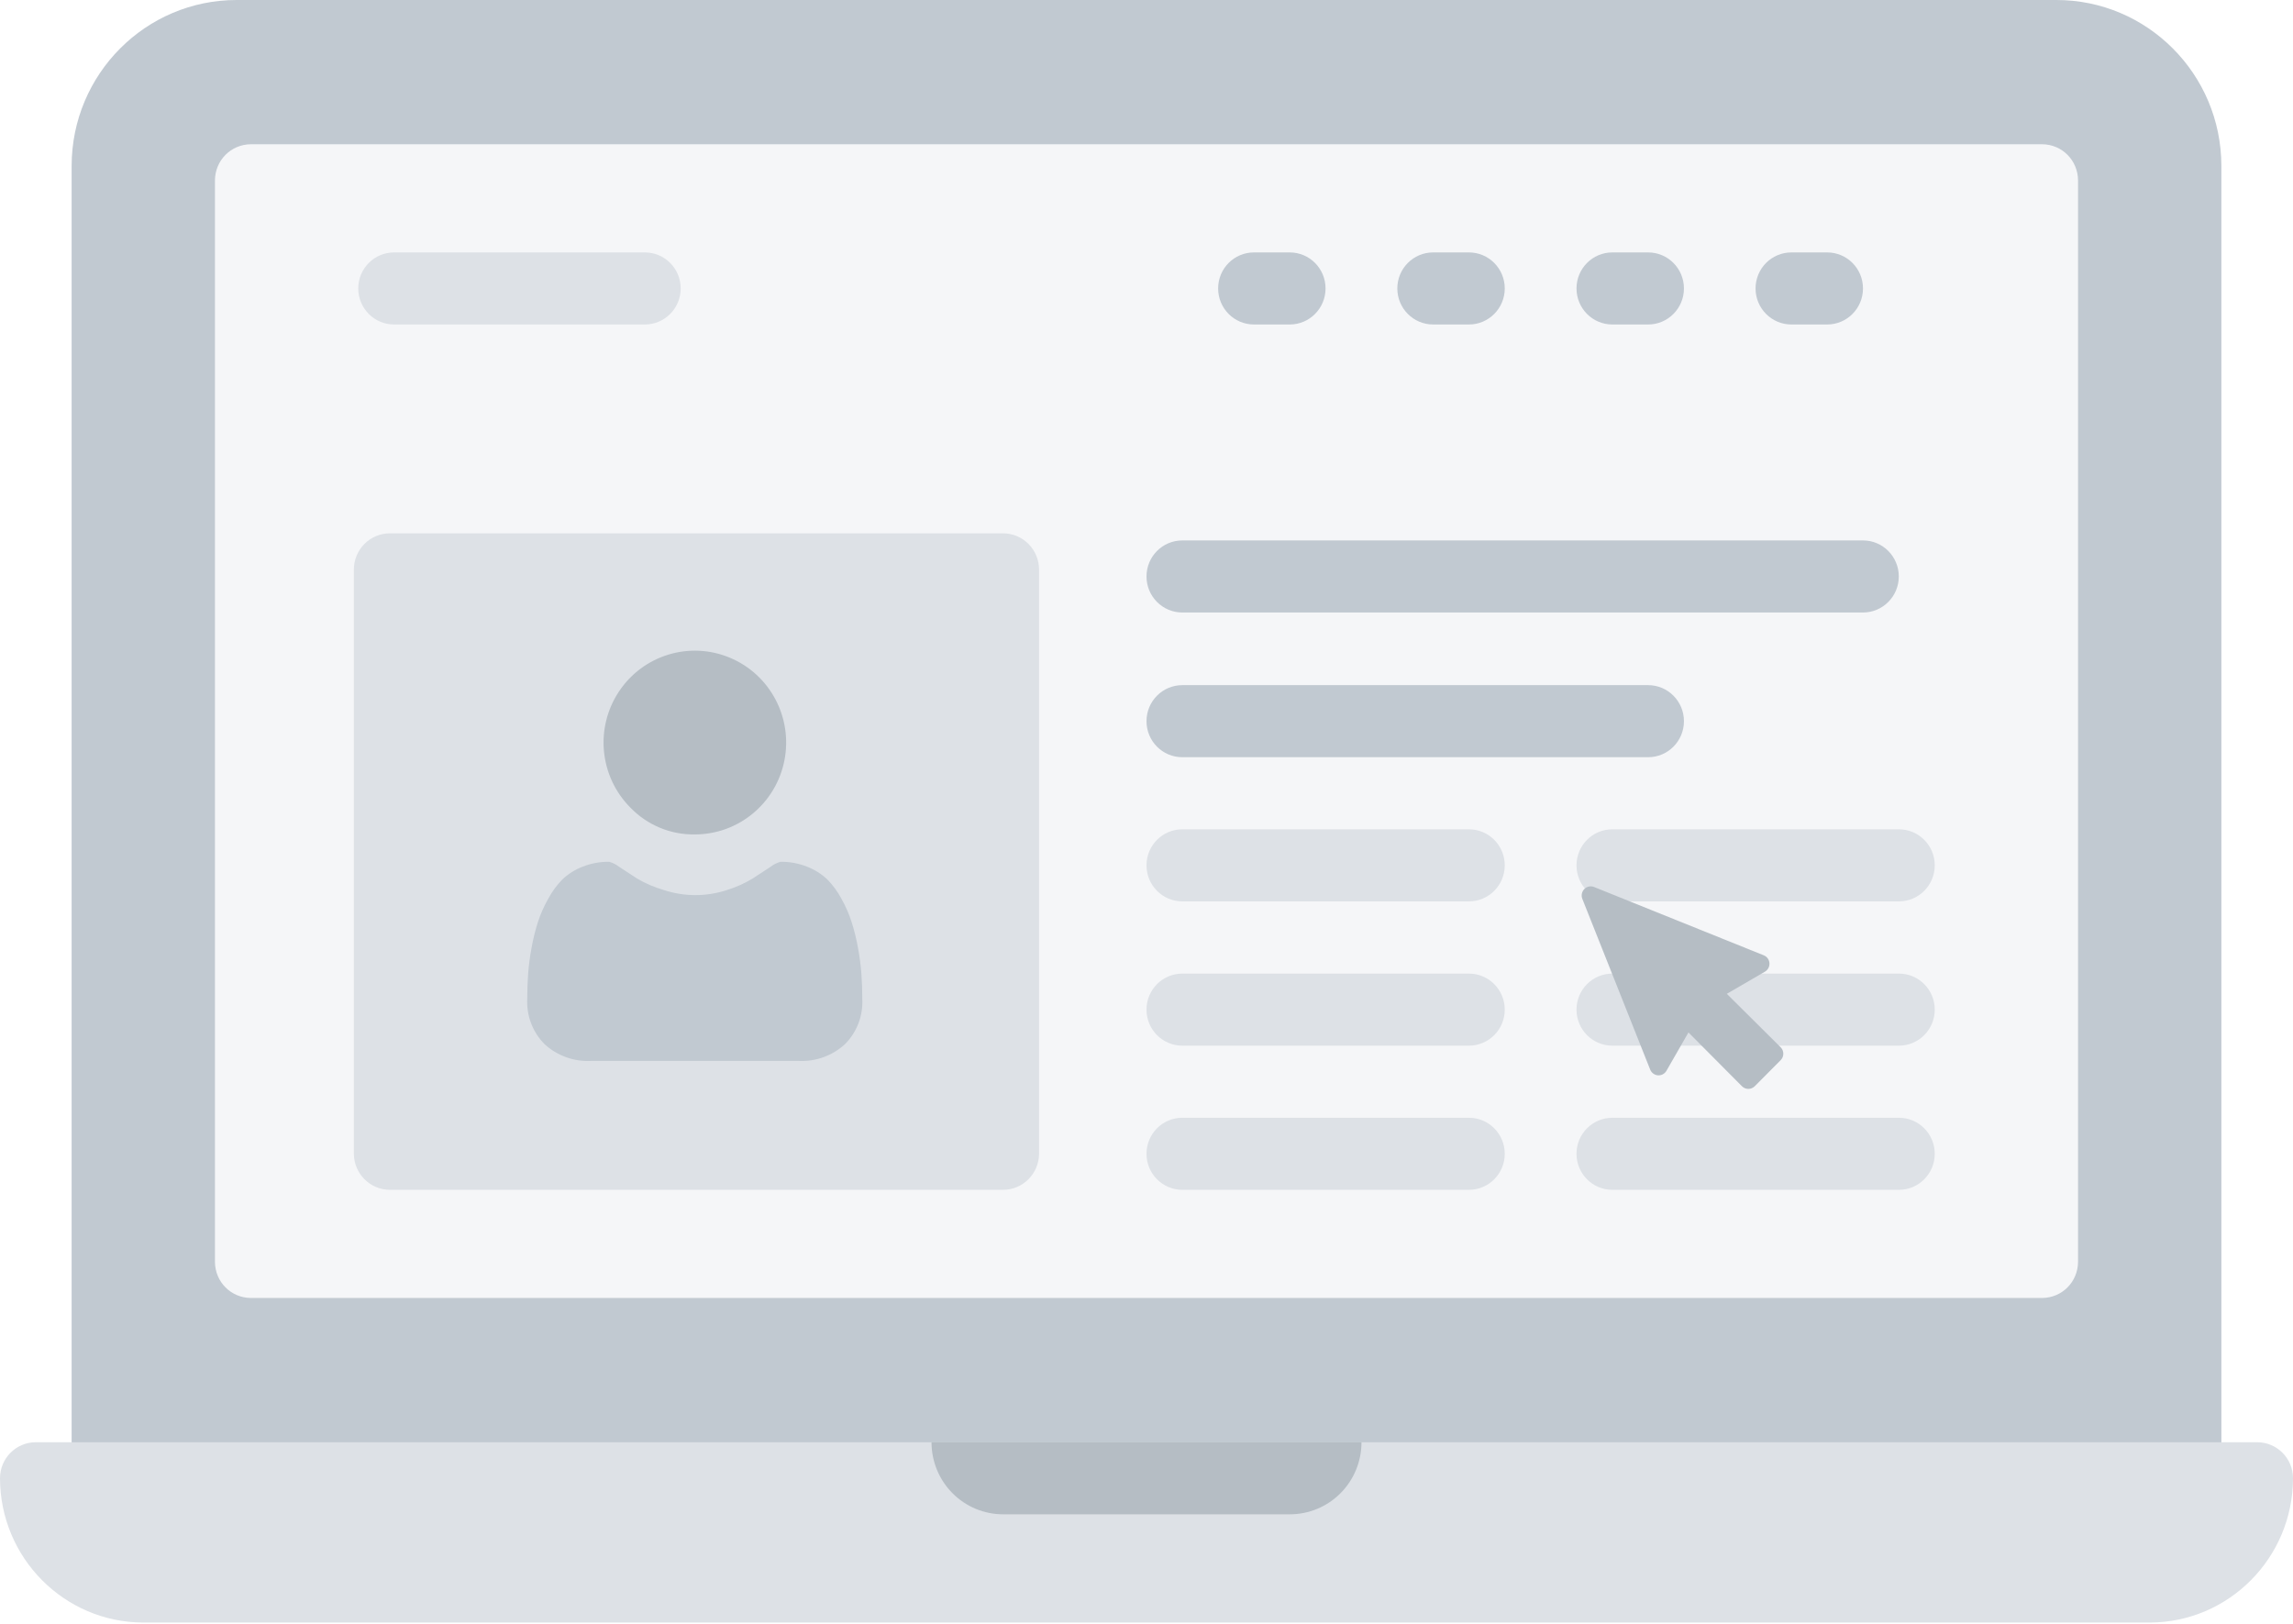
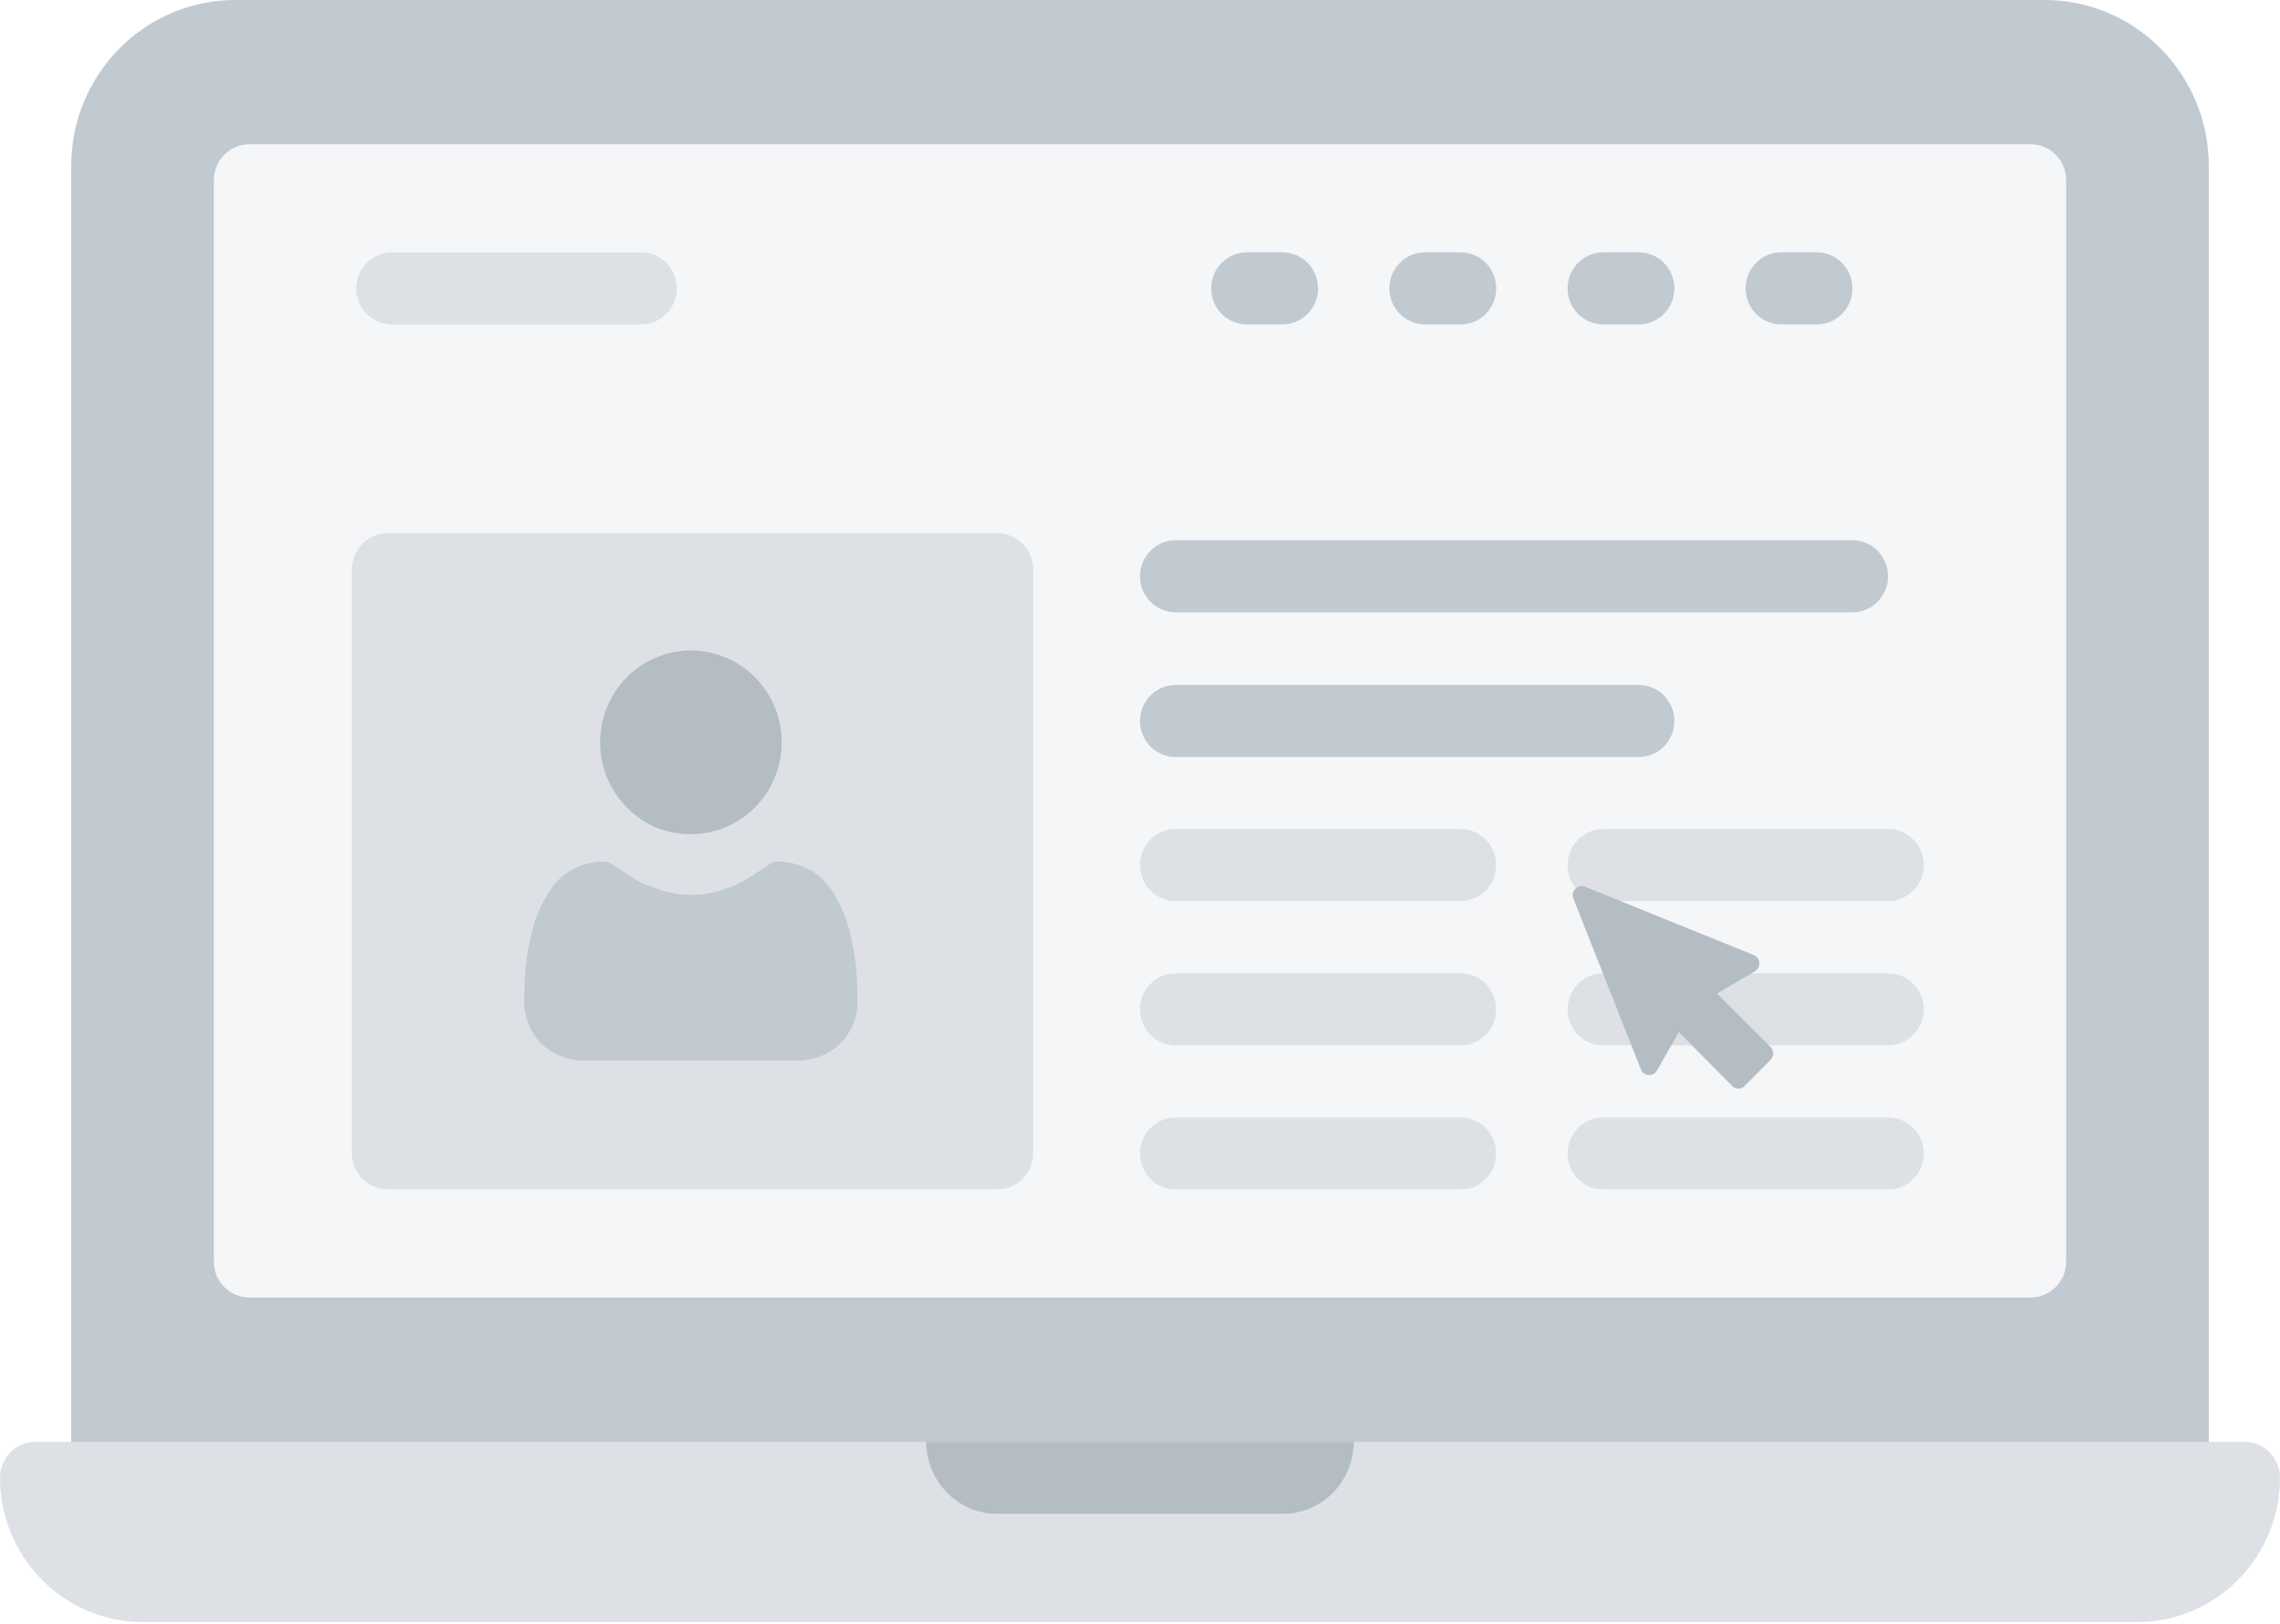
- <svg xmlns="http://www.w3.org/2000/svg" width="96px" height="68px" viewBox="0 0 96 68" version="1.1">
-   <g id="design" stroke="none" stroke-width="1" fill="none" fill-rule="evenodd">
-     <g id="home-2" transform="translate(-1496, -659)" fill-rule="nonzero">
-       <g id="administration" transform="translate(1496, 659)">
+ <svg xmlns="http://www.w3.org/2000/svg" width="66px" height="47px" viewBox="0 0 66 47" version="1.1">
+   <g id="desktop" stroke="none" stroke-width="1" fill="none" fill-rule="evenodd">
+     <g id="home-new" transform="translate(-1021, -588)" fill-rule="nonzero">
+       <g id="administration" transform="translate(1021, 588)">
        <g>
-           <rect id="Rectangle-path" fill="#F5F6F8" x="9.001" y="6.042" width="78.003" height="48.316" />
-           <path d="M86.086,-4.19905824e-13 L9.908,-4.19905824e-13 C6.099,-1.26908934e-05 3.008,3.103 2.999,6.937 L2.999,61.904 C2.999,62.304 3.156,62.688 3.438,62.971 C3.719,63.254 4.1,63.413 4.498,63.413 L91.502,63.413 C92.33,63.413 93.001,62.737 93.001,61.904 L93.001,6.937 C92.992,3.101 89.897,-0.003 86.086,-4.19905824e-13 Z M9.001,52.843 L9.001,7.552 C9.001,6.718 9.673,6.042 10.501,6.042 L85.499,6.042 C86.327,6.042 86.999,6.718 86.999,7.552 L86.999,52.843 C86.999,53.677 86.327,54.352 85.499,54.352 L10.501,54.352 C9.673,54.352 9.001,53.677 9.001,52.843 Z" id="Shape" fill="#C1C9D1" />
-           <path d="M94.501,60.395 L1.499,60.395 C0.671,60.395 -7.0040244e-15,61.07 -7.10542736e-15,61.904 C0.007,65.238 2.69,67.94 6.003,67.946 L89.997,67.946 C93.31,67.94 95.993,65.238 96,61.904 C96,61.07 95.329,60.395 94.501,60.395 Z" id="Shape" fill="#DDE1E6" />
-           <path d="M26.999,13.588 L16.498,13.588 C15.67,13.588 14.999,12.912 14.999,12.079 C14.999,11.245 15.67,10.57 16.498,10.57 L26.999,10.57 C27.827,10.57 28.498,11.245 28.498,12.079 C28.498,12.912 27.827,13.588 26.999,13.588 Z" id="Shape" fill="#DDE1E6" />
-           <path d="M54.003,13.588 L52.498,13.588 C51.67,13.588 50.999,12.912 50.999,12.079 C50.999,11.245 51.67,10.57 52.498,10.57 L53.997,10.57 C54.825,10.57 55.496,11.245 55.496,12.079 C55.496,12.912 54.825,13.588 53.997,13.588 L54.003,13.588 Z" id="Shape" fill="#C1C9D1" />
-           <path d="M61.499,13.588 L60,13.588 C59.172,13.588 58.501,12.912 58.501,12.079 C58.501,11.245 59.172,10.57 60,10.57 L61.499,10.57 C62.327,10.57 62.999,11.245 62.999,12.079 C62.999,12.912 62.327,13.588 61.499,13.588 Z" id="Shape" fill="#C1C9D1" />
-           <path d="M69.001,13.588 L67.502,13.588 C66.674,13.588 66.003,12.912 66.003,12.079 C66.003,11.245 66.674,10.57 67.502,10.57 L69.001,10.57 C69.829,10.57 70.501,11.245 70.501,12.079 C70.501,12.912 69.829,13.588 69.001,13.588 Z" id="Shape" fill="#C1C9D1" />
-           <path d="M76.498,13.588 L74.999,13.588 C74.171,13.588 73.499,12.912 73.499,12.079 C73.499,11.245 74.171,10.57 74.999,10.57 L76.498,10.57 C77.326,10.57 77.997,11.245 77.997,12.079 C77.997,12.912 77.326,13.588 76.498,13.588 Z" id="Shape" fill="#C1C9D1" />
-           <path d="M41.991,49.825 L16.326,49.825 C15.496,49.825 14.821,49.151 14.815,48.316 L14.815,23.86 C14.813,23.455 14.972,23.067 15.255,22.78 C15.539,22.494 15.924,22.333 16.326,22.333 L41.991,22.333 C42.393,22.333 42.778,22.494 43.062,22.78 C43.345,23.067 43.504,23.455 43.502,23.86 L43.502,48.316 C43.496,49.151 42.821,49.825 41.991,49.825 Z" id="Shape" fill="#DDE1E6" />
-           <path d="M78.003,25.649 L49.499,25.649 C48.671,25.649 48,24.973 48,24.14 C48,23.307 48.671,22.631 49.499,22.631 L77.997,22.631 C78.825,22.631 79.496,23.307 79.496,24.14 C79.496,24.973 78.825,25.649 77.997,25.649 L78.003,25.649 Z" id="Shape" fill="#C1C9D1" />
-           <path d="M61.499,37.746 L49.499,37.746 C48.671,37.746 48,37.07 48,36.237 C48,35.403 48.671,34.728 49.499,34.728 L61.499,34.728 C62.327,34.728 62.999,35.403 62.999,36.237 C62.999,37.07 62.327,37.746 61.499,37.746 Z" id="Shape" fill="#DDE1E6" />
-           <path d="M61.499,43.788 L49.499,43.788 C48.671,43.788 48,43.113 48,42.279 C48,41.446 48.671,40.77 49.499,40.77 L61.499,40.77 C62.327,40.77 62.999,41.446 62.999,42.279 C62.999,43.113 62.327,43.788 61.499,43.788 Z" id="Shape" fill="#DDE1E6" />
-           <path d="M61.499,49.825 L49.499,49.825 C48.671,49.825 48,49.149 48,48.316 C48,47.482 48.671,46.807 49.499,46.807 L61.499,46.807 C62.327,46.807 62.999,47.482 62.999,48.316 C62.999,49.149 62.327,49.825 61.499,49.825 Z" id="Shape" fill="#DDE1E6" />
-           <path d="M79.502,37.746 L67.502,37.746 C66.674,37.746 66.003,37.07 66.003,36.237 C66.003,35.403 66.674,34.728 67.502,34.728 L79.502,34.728 C80.33,34.728 81.001,35.403 81.001,36.237 C81.001,37.07 80.33,37.746 79.502,37.746 Z" id="Shape" fill="#DDE1E6" />
-           <path d="M79.502,43.788 L67.502,43.788 C66.674,43.788 66.003,43.113 66.003,42.279 C66.003,41.446 66.674,40.77 67.502,40.77 L79.502,40.77 C80.33,40.77 81.001,41.446 81.001,42.279 C81.001,43.113 80.33,43.788 79.502,43.788 Z" id="Shape" fill="#DDE1E6" />
-           <path d="M79.502,49.825 L67.502,49.825 C66.674,49.825 66.003,49.149 66.003,48.316 C66.003,47.482 66.674,46.807 67.502,46.807 L79.502,46.807 C80.33,46.807 81.001,47.482 81.001,48.316 C81.001,49.149 80.33,49.825 79.502,49.825 Z" id="Shape" fill="#DDE1E6" />
-           <path d="M69.001,31.709 L49.499,31.709 C48.671,31.709 48,31.034 48,30.2 C48,29.367 48.671,28.691 49.499,28.691 L69.001,28.691 C69.829,28.691 70.501,29.367 70.501,30.2 C70.501,31.034 69.829,31.709 69.001,31.709 Z" id="Shape" fill="#C1C9D1" />
-           <path d="M42.003,63.413 L54.003,63.413 C54.798,63.413 55.561,63.095 56.123,62.529 C56.686,61.963 57.001,61.195 57.001,60.395 L38.999,60.395 C38.999,61.196 39.315,61.965 39.879,62.531 C40.442,63.097 41.207,63.415 42.003,63.413 Z" id="Shape" fill="#B5BDC4" />
-           <path d="M29.09,34.942 C30.914,34.943 32.484,33.647 32.84,31.847 C33.196,30.046 32.239,28.244 30.555,27.541 C28.87,26.838 26.927,27.431 25.914,28.957 C24.9,30.483 25.099,32.517 26.388,33.815 C27.095,34.551 28.074,34.959 29.09,34.942 Z" id="Shape" fill="#B5BDC4" />
-           <path d="M36.065,40.794 C36.037,40.428 35.99,40.063 35.923,39.702 C35.858,39.335 35.769,38.972 35.656,38.617 C35.548,38.277 35.405,37.949 35.23,37.639 C35.072,37.341 34.872,37.068 34.637,36.827 C34.39,36.594 34.1,36.412 33.784,36.291 C33.431,36.152 33.054,36.083 32.676,36.088 C32.523,36.131 32.38,36.204 32.255,36.302 L31.514,36.786 C31.178,36.991 30.818,37.153 30.441,37.269 C29.579,37.555 28.649,37.555 27.787,37.269 C27.394,37.157 27.018,36.995 26.667,36.786 L25.926,36.302 C25.801,36.204 25.658,36.131 25.505,36.088 C25.126,36.083 24.75,36.152 24.397,36.291 C24.081,36.412 23.791,36.594 23.544,36.827 C23.309,37.068 23.109,37.341 22.951,37.639 C22.774,37.949 22.629,38.277 22.519,38.617 C22.406,38.972 22.317,39.335 22.252,39.702 C22.185,40.063 22.137,40.428 22.11,40.794 C22.086,41.132 22.074,41.478 22.074,41.832 C22.039,42.54 22.304,43.229 22.803,43.729 C23.33,44.21 24.024,44.461 24.735,44.427 L33.44,44.427 C34.15,44.461 34.845,44.21 35.372,43.729 C35.872,43.23 36.137,42.54 36.101,41.832 C36.101,41.478 36.089,41.132 36.065,40.794 Z" id="Shape" fill="#C1C9D1" />
-           <path d="M74.566,43.872 L72.296,41.617 L73.896,40.687 C74.019,40.613 74.091,40.476 74.081,40.332 C74.07,40.188 73.981,40.062 73.849,40.007 L66.738,37.144 C66.597,37.088 66.437,37.121 66.331,37.229 C66.224,37.336 66.191,37.497 66.246,37.639 L69.09,44.796 C69.146,44.929 69.271,45.02 69.414,45.03 C69.556,45.04 69.693,44.968 69.766,44.844 L70.69,43.234 L72.93,45.488 C73.078,45.635 73.316,45.635 73.464,45.488 L74.56,44.385 C74.693,44.241 74.695,44.019 74.566,43.872 Z" id="Shape" fill="#B5BDC4" />
+           <rect id="Rectangle-path" fill="#F5F6F8" x="6.189" y="4.176" width="53.627" height="33.395" />
+           <path d="M59.184,-2.90229026e-13 L6.812,-2.90229026e-13 C4.193,-8.77164693e-06 2.068,2.145 2.061,4.795 L2.061,42.786 C2.061,43.063 2.17,43.328 2.363,43.524 C2.557,43.72 2.819,43.83 3.092,43.83 L62.908,43.83 C63.477,43.83 63.939,43.363 63.939,42.786 L63.939,4.795 C63.932,2.143 61.804,-0.002 59.184,-2.90229026e-13 Z M6.189,36.524 L6.189,5.219 C6.189,4.643 6.65,4.176 7.219,4.176 L58.781,4.176 C59.35,4.176 59.811,4.643 59.811,5.219 L59.811,36.524 C59.811,37.1 59.35,37.567 58.781,37.567 L7.219,37.567 C6.65,37.567 6.189,37.1 6.189,36.524 Z" id="Shape" fill="#C1C9D1" />
+           <path d="M64.969,41.743 L1.031,41.743 C0.461,41.743 -7.03571282e-15,42.21 -7.10542736e-15,42.786 C0.004,45.091 1.85,46.958 4.127,46.963 L61.873,46.963 C64.15,46.958 65.996,45.091 66,42.786 C66,42.21 65.539,41.743 64.969,41.743 Z" id="Shape" fill="#DDE1E6" />
+           <path d="M18.561,9.392 L11.342,9.392 C10.773,9.392 10.311,8.925 10.311,8.349 C10.311,7.773 10.773,7.306 11.342,7.306 L18.561,7.306 C19.131,7.306 19.592,7.773 19.592,8.349 C19.592,8.925 19.131,9.392 18.561,9.392 Z" id="Shape" fill="#DDE1E6" />
+           <path d="M37.127,9.392 L36.092,9.392 C35.523,9.392 35.061,8.925 35.061,8.349 C35.061,7.773 35.523,7.306 36.092,7.306 L37.123,7.306 C37.692,7.306 38.154,7.773 38.154,8.349 C38.154,8.925 37.692,9.392 37.123,9.392 L37.127,9.392 Z" id="Shape" fill="#C1C9D1" />
+           <path d="M42.281,9.392 L41.25,9.392 C40.681,9.392 40.219,8.925 40.219,8.349 C40.219,7.773 40.681,7.306 41.25,7.306 L42.281,7.306 C42.85,7.306 43.311,7.773 43.311,8.349 C43.311,8.925 42.85,9.392 42.281,9.392 Z" id="Shape" fill="#C1C9D1" />
+           <path d="M47.439,9.392 L46.408,9.392 C45.839,9.392 45.377,8.925 45.377,8.349 C45.377,7.773 45.839,7.306 46.408,7.306 L47.439,7.306 C48.008,7.306 48.469,7.773 48.469,8.349 C48.469,8.925 48.008,9.392 47.439,9.392 Z" id="Shape" fill="#C1C9D1" />
+           <path d="M52.592,9.392 L51.561,9.392 C50.992,9.392 50.531,8.925 50.531,8.349 C50.531,7.773 50.992,7.306 51.561,7.306 L52.592,7.306 C53.161,7.306 53.623,7.773 53.623,8.349 C53.623,8.925 53.161,9.392 52.592,9.392 Z" id="Shape" fill="#C1C9D1" />
+           <path d="M28.869,34.438 L11.224,34.438 C10.653,34.438 10.19,33.972 10.185,33.395 L10.185,16.491 C10.184,16.212 10.293,15.943 10.488,15.745 C10.683,15.547 10.948,15.436 11.224,15.436 L28.869,15.436 C29.145,15.436 29.41,15.547 29.605,15.745 C29.8,15.943 29.909,16.212 29.908,16.491 L29.908,33.395 C29.903,33.972 29.439,34.438 28.869,34.438 Z" id="Shape" fill="#DDE1E6" />
+           <path d="M53.627,17.728 L34.031,17.728 C33.461,17.728 33,17.261 33,16.685 C33,16.109 33.461,15.642 34.031,15.642 L53.623,15.642 C54.192,15.642 54.654,16.109 54.654,16.685 C54.654,17.261 54.192,17.728 53.623,17.728 L53.627,17.728 Z" id="Shape" fill="#C1C9D1" />
+           <path d="M42.281,26.089 L34.031,26.089 C33.461,26.089 33,25.622 33,25.046 C33,24.47 33.461,24.003 34.031,24.003 L42.281,24.003 C42.85,24.003 43.311,24.47 43.311,25.046 C43.311,25.622 42.85,26.089 42.281,26.089 Z" id="Shape" fill="#DDE1E6" />
+           <path d="M42.281,30.266 L34.031,30.266 C33.461,30.266 33,29.799 33,29.222 C33,28.646 33.461,28.179 34.031,28.179 L42.281,28.179 C42.85,28.179 43.311,28.646 43.311,29.222 C43.311,29.799 42.85,30.266 42.281,30.266 Z" id="Shape" fill="#DDE1E6" />
+           <path d="M42.281,34.438 L34.031,34.438 C33.461,34.438 33,33.971 33,33.395 C33,32.819 33.461,32.352 34.031,32.352 L42.281,32.352 C42.85,32.352 43.311,32.819 43.311,33.395 C43.311,33.971 42.85,34.438 42.281,34.438 Z" id="Shape" fill="#DDE1E6" />
+           <path d="M54.658,26.089 L46.408,26.089 C45.839,26.089 45.377,25.622 45.377,25.046 C45.377,24.47 45.839,24.003 46.408,24.003 L54.658,24.003 C55.227,24.003 55.689,24.47 55.689,25.046 C55.689,25.622 55.227,26.089 54.658,26.089 Z" id="Shape" fill="#DDE1E6" />
+           <path d="M54.658,30.266 L46.408,30.266 C45.839,30.266 45.377,29.799 45.377,29.222 C45.377,28.646 45.839,28.179 46.408,28.179 L54.658,28.179 C55.227,28.179 55.689,28.646 55.689,29.222 C55.689,29.799 55.227,30.266 54.658,30.266 Z" id="Shape" fill="#DDE1E6" />
+           <path d="M54.658,34.438 L46.408,34.438 C45.839,34.438 45.377,33.971 45.377,33.395 C45.377,32.819 45.839,32.352 46.408,32.352 L54.658,32.352 C55.227,32.352 55.689,32.819 55.689,33.395 C55.689,33.971 55.227,34.438 54.658,34.438 Z" id="Shape" fill="#DDE1E6" />
+           <path d="M47.439,21.917 L34.031,21.917 C33.461,21.917 33,21.45 33,20.874 C33,20.298 33.461,19.831 34.031,19.831 L47.439,19.831 C48.008,19.831 48.469,20.298 48.469,20.874 C48.469,21.45 48.008,21.917 47.439,21.917 Z" id="Shape" fill="#C1C9D1" />
+           <path d="M28.877,43.83 L37.127,43.83 C37.674,43.83 38.198,43.61 38.585,43.219 C38.971,42.827 39.189,42.297 39.189,41.743 L26.811,41.743 C26.811,42.297 27.029,42.829 27.417,43.22 C27.804,43.611 28.33,43.831 28.877,43.83 Z" id="Shape" fill="#B5BDC4" />
+           <path d="M20,24.151 C21.253,24.152 22.333,23.256 22.577,22.012 C22.822,20.767 22.165,19.521 21.006,19.036 C19.848,18.55 18.512,18.96 17.816,20.014 C17.119,21.069 17.256,22.475 18.142,23.372 C18.628,23.881 19.301,24.163 20,24.151 Z" id="Shape" fill="#B5BDC4" />
+           <path d="M24.795,28.196 C24.776,27.943 24.743,27.691 24.697,27.441 C24.652,27.187 24.591,26.937 24.514,26.691 C24.439,26.456 24.341,26.229 24.22,26.015 C24.112,25.809 23.975,25.62 23.813,25.454 C23.643,25.293 23.444,25.167 23.226,25.083 C22.984,24.988 22.725,24.94 22.464,24.943 C22.359,24.973 22.261,25.023 22.175,25.091 L21.666,25.425 C21.435,25.567 21.187,25.68 20.929,25.759 C20.336,25.957 19.696,25.957 19.103,25.759 C18.833,25.682 18.575,25.57 18.333,25.425 L17.824,25.091 C17.738,25.023 17.64,24.973 17.535,24.943 C17.274,24.94 17.016,24.988 16.773,25.083 C16.555,25.167 16.356,25.293 16.186,25.454 C16.025,25.62 15.887,25.809 15.779,26.015 C15.657,26.229 15.557,26.456 15.481,26.691 C15.404,26.937 15.343,27.187 15.298,27.441 C15.252,27.691 15.22,27.943 15.2,28.196 C15.184,28.43 15.176,28.669 15.176,28.913 C15.152,29.402 15.334,29.879 15.677,30.224 C16.039,30.557 16.517,30.73 17.005,30.707 L22.99,30.707 C23.478,30.73 23.956,30.557 24.318,30.224 C24.662,29.879 24.844,29.402 24.819,28.913 C24.819,28.669 24.811,28.43 24.795,28.196 Z" id="Shape" fill="#C1C9D1" />
+           <path d="M51.264,30.323 L49.704,28.765 L50.804,28.122 C50.888,28.071 50.937,27.976 50.93,27.877 C50.923,27.777 50.862,27.69 50.771,27.652 L45.882,25.673 C45.786,25.634 45.676,25.657 45.602,25.732 C45.529,25.806 45.506,25.917 45.544,26.015 L47.5,30.962 C47.538,31.054 47.624,31.116 47.722,31.123 C47.82,31.13 47.914,31.081 47.964,30.995 L48.6,29.882 L50.14,31.441 C50.241,31.542 50.405,31.542 50.506,31.441 L51.26,30.678 C51.351,30.578 51.353,30.425 51.264,30.323 Z" id="Shape" fill="#B5BDC4" />
        </g>
      </g>
    </g>
  </g>
</svg>
